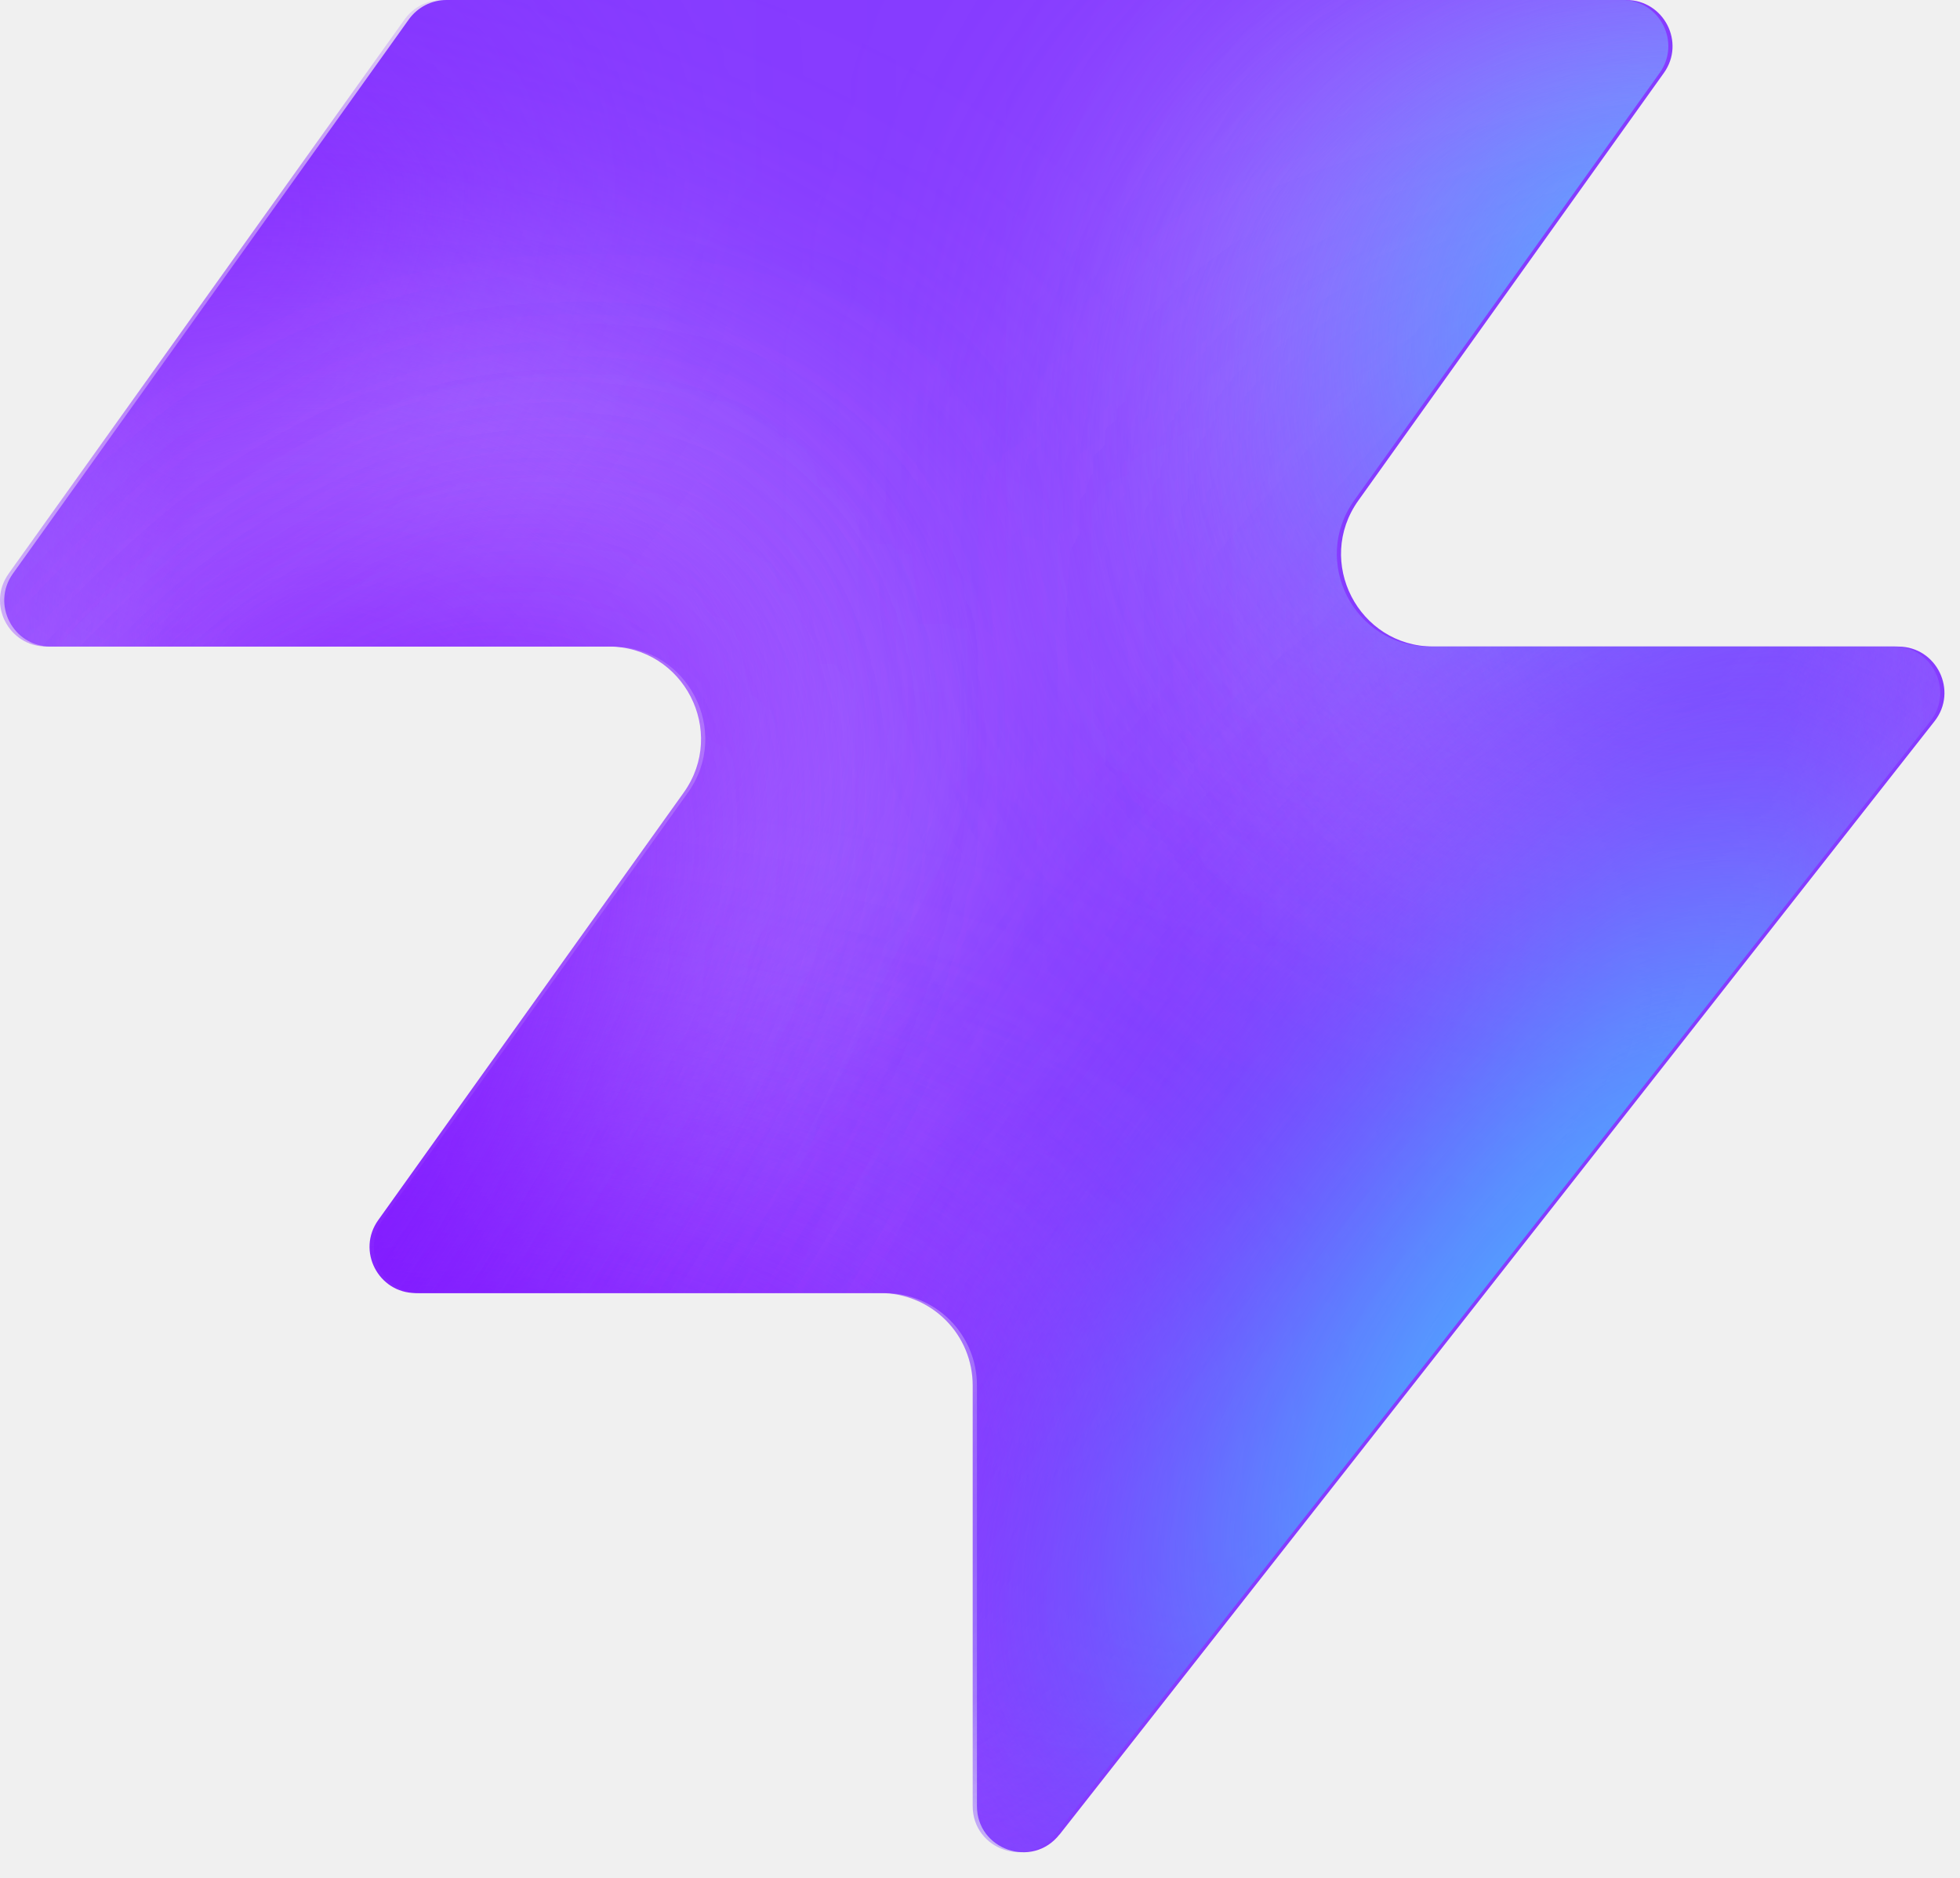
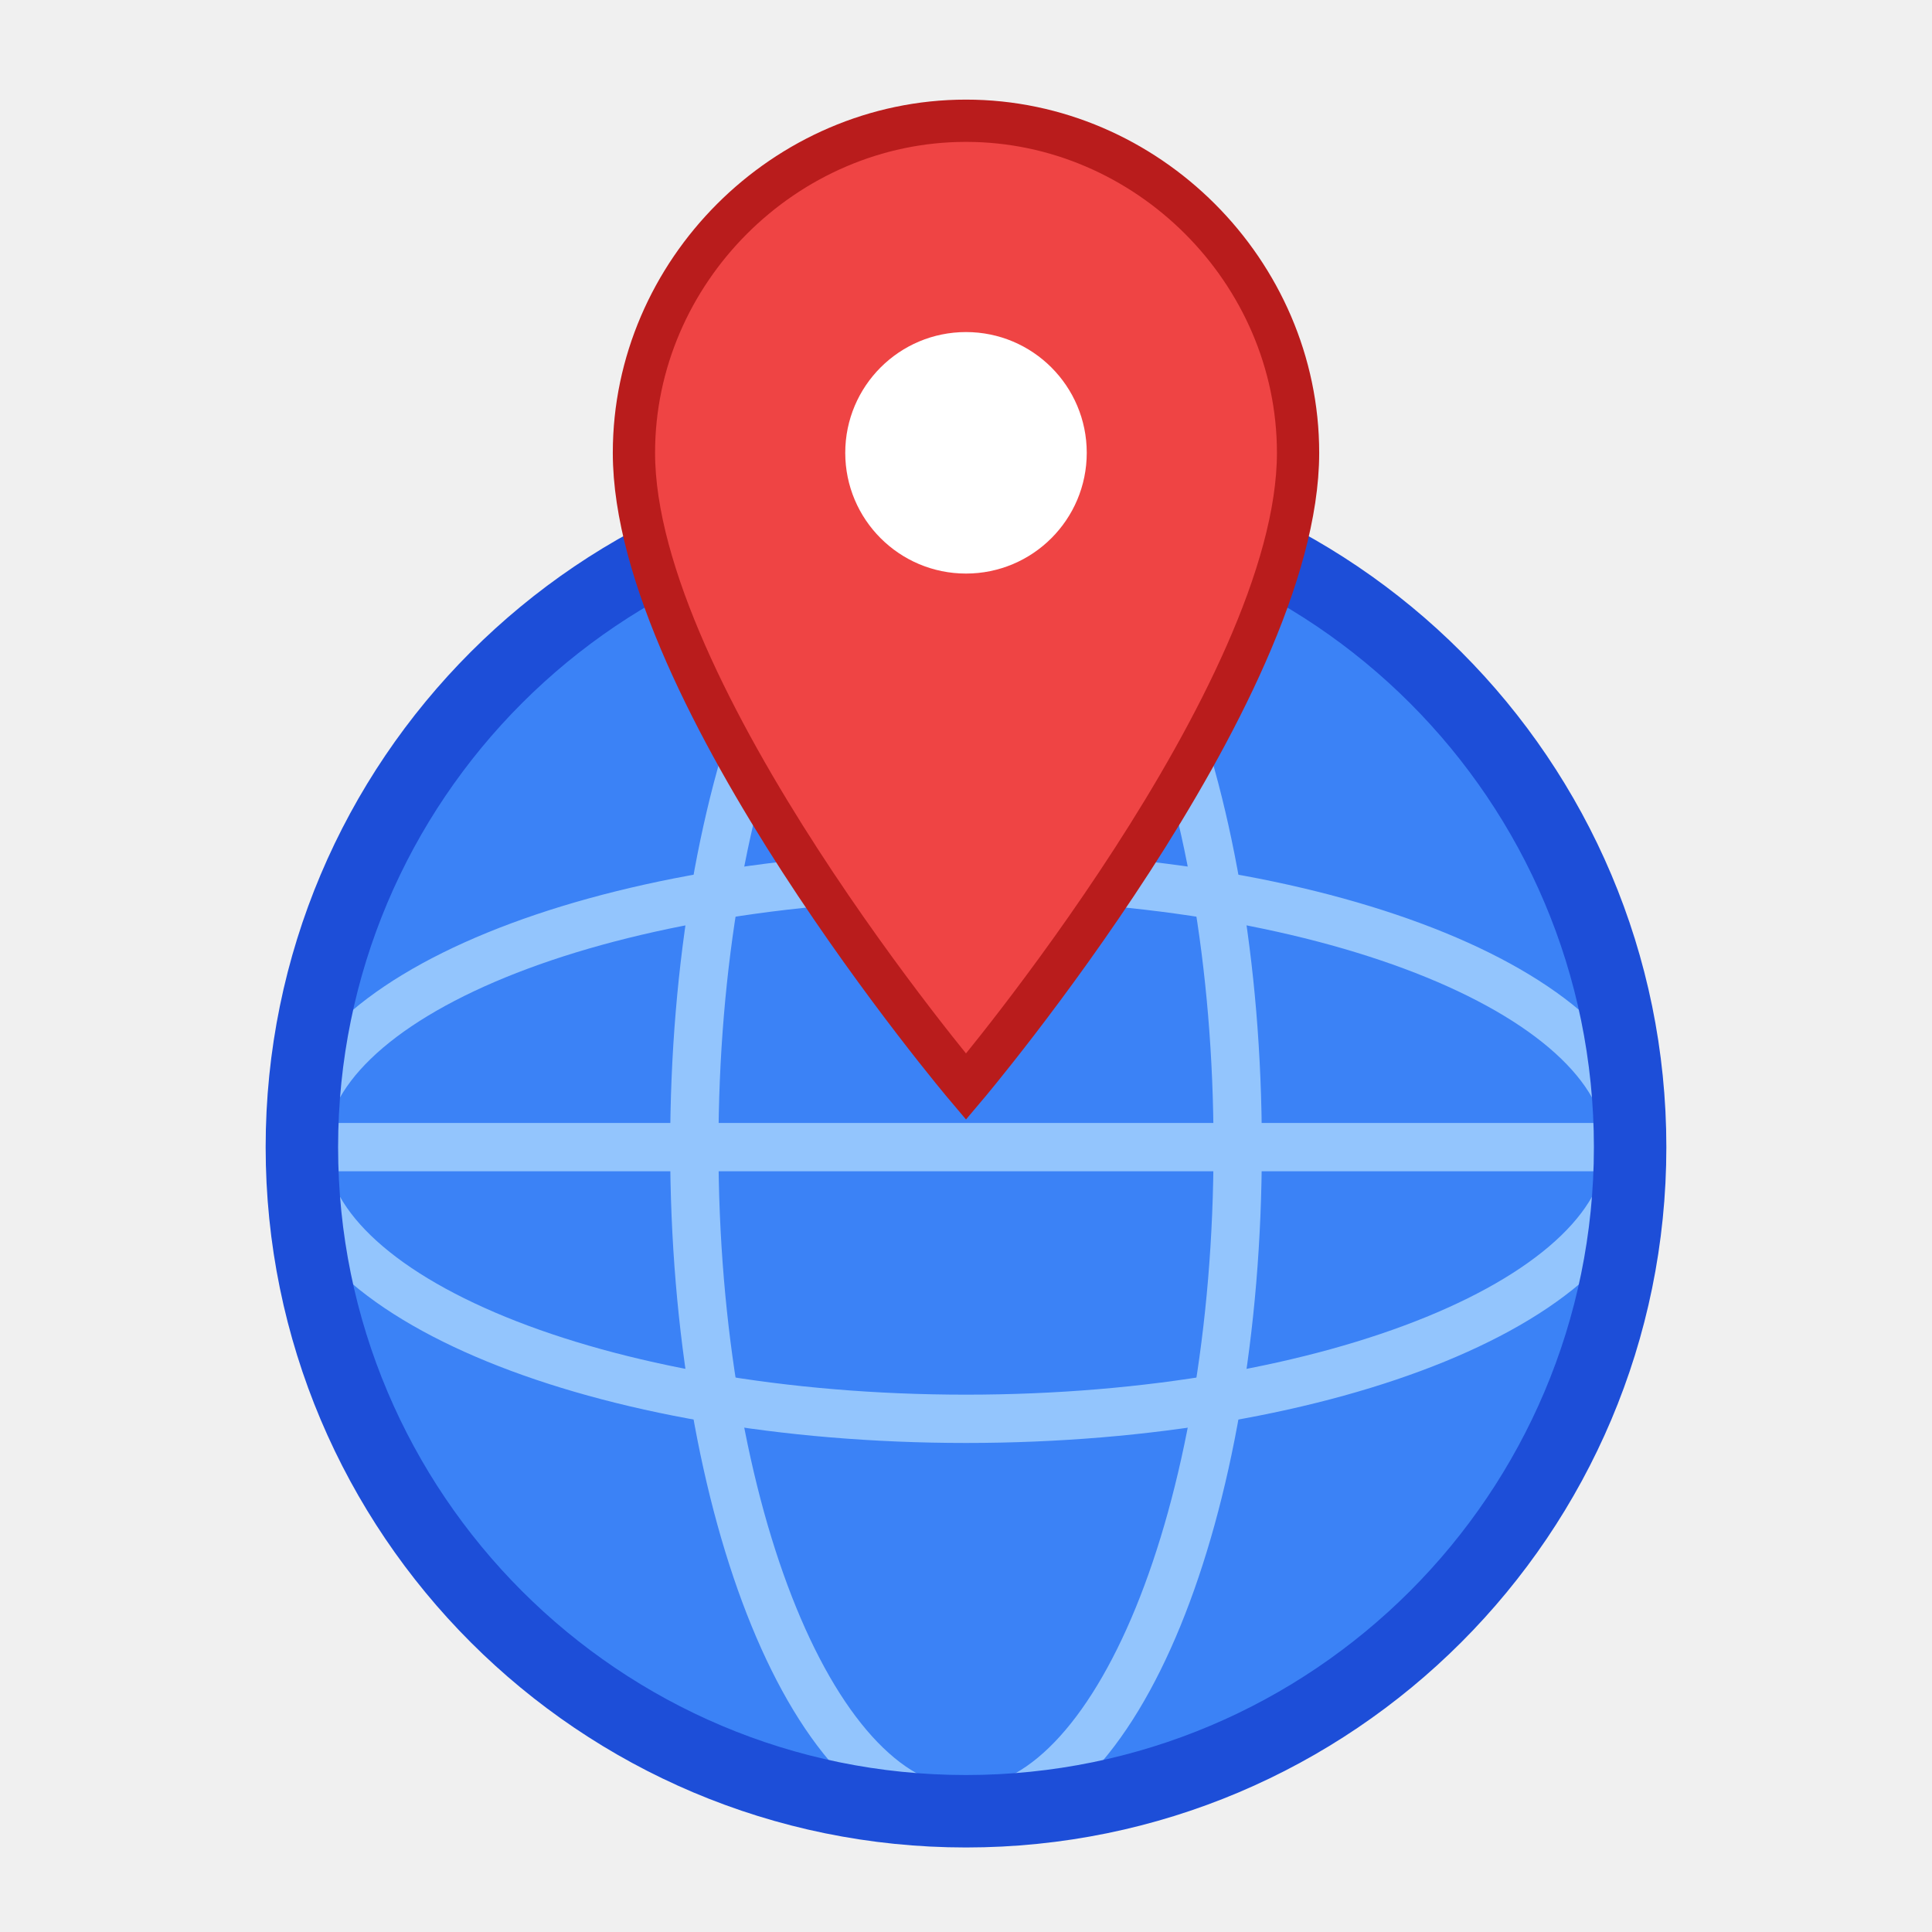
- <svg xmlns="http://www.w3.org/2000/svg" width="48" height="46" fill="none" viewBox="0 0 48 46">
-   <path fill="#863bff" d="M25.946 44.938c-.664.845-2.021.375-2.021-.698V33.937a2.26 2.26 0 0 0-2.262-2.262H10.287c-.92 0-1.456-1.04-.92-1.788l7.48-10.471c1.07-1.497 0-3.578-1.842-3.578H1.237c-.92 0-1.456-1.04-.92-1.788L10.013.474c.214-.297.556-.474.92-.474h28.894c.92 0 1.456 1.04.92 1.788l-7.48 10.471c-1.07 1.498 0 3.579 1.842 3.579h11.377c.943 0 1.473 1.088.89 1.83L25.947 44.94z" style="fill:#863bff;fill:color(display-p3 .525 .23 1);fill-opacity:1" />
-   <mask id="a" width="48" height="46" x="0" y="0" maskUnits="userSpaceOnUse" style="mask-type:alpha">
-     <path fill="#000" d="M25.842 44.938c-.664.844-2.021.375-2.021-.698V33.937a2.26 2.26 0 0 0-2.262-2.262H10.183c-.92 0-1.456-1.04-.92-1.788l7.48-10.471c1.07-1.498 0-3.579-1.842-3.579H1.133c-.92 0-1.456-1.04-.92-1.787L9.91.473c.214-.297.556-.474.92-.474h28.894c.92 0 1.456 1.04.92 1.788l-7.48 10.471c-1.07 1.498 0 3.578 1.842 3.578h11.377c.943 0 1.473 1.088.89 1.832L25.843 44.94z" style="fill:#000;fill-opacity:1" />
-   </mask>
-   <g mask="url(#a)">
-     <g filter="url(#b)">
-       <ellipse cx="5.508" cy="14.704" fill="#ede6ff" rx="5.508" ry="14.704" style="fill:#ede6ff;fill:color(display-p3 .927 .903 1);fill-opacity:1" transform="matrix(.00324 1 1 -.00324 -4.47 31.516)" />
-     </g>
-     <g filter="url(#c)">
-       <ellipse cx="10.399" cy="29.851" fill="#ede6ff" rx="10.399" ry="29.851" style="fill:#ede6ff;fill:color(display-p3 .927 .903 1);fill-opacity:1" transform="matrix(.00324 1 1 -.00324 -39.328 7.883)" />
-     </g>
-     <g filter="url(#d)">
-       <ellipse cx="5.508" cy="30.487" fill="#7e14ff" rx="5.508" ry="30.487" style="fill:#7e14ff;fill:color(display-p3 .492 .077 1);fill-opacity:1" transform="rotate(89.814 -25.913 -14.639)scale(1 -1)" />
-     </g>
-     <g filter="url(#e)">
-       <ellipse cx="5.508" cy="30.599" fill="#7e14ff" rx="5.508" ry="30.599" style="fill:#7e14ff;fill:color(display-p3 .492 .077 1);fill-opacity:1" transform="rotate(89.814 -32.644 -3.334)scale(1 -1)" />
-     </g>
-     <g filter="url(#f)">
-       <ellipse cx="5.508" cy="30.599" fill="#7e14ff" rx="5.508" ry="30.599" style="fill:#7e14ff;fill:color(display-p3 .492 .077 1);fill-opacity:1" transform="matrix(.00324 1 1 -.00324 -34.34 30.47)" />
-     </g>
-     <g filter="url(#g)">
-       <ellipse cx="14.072" cy="22.078" fill="#ede6ff" rx="14.072" ry="22.078" style="fill:#ede6ff;fill:color(display-p3 .927 .903 1);fill-opacity:1" transform="rotate(93.35 24.506 48.493)scale(-1 1)" />
-     </g>
-     <g filter="url(#h)">
-       <ellipse cx="3.47" cy="21.501" fill="#7e14ff" rx="3.47" ry="21.501" style="fill:#7e14ff;fill:color(display-p3 .492 .077 1);fill-opacity:1" transform="rotate(89.009 28.708 47.59)scale(-1 1)" />
-     </g>
-     <g filter="url(#i)">
-       <ellipse cx="3.47" cy="21.501" fill="#7e14ff" rx="3.47" ry="21.501" style="fill:#7e14ff;fill:color(display-p3 .492 .077 1);fill-opacity:1" transform="rotate(89.009 28.708 47.59)scale(-1 1)" />
-     </g>
-     <g filter="url(#j)">
-       <ellipse cx=".387" cy="8.972" fill="#7e14ff" rx="4.407" ry="29.108" style="fill:#7e14ff;fill:color(display-p3 .492 .077 1);fill-opacity:1" transform="rotate(39.51 .387 8.972)" />
-     </g>
-     <g filter="url(#k)">
-       <ellipse cx="47.523" cy="-6.092" fill="#7e14ff" rx="4.407" ry="29.108" style="fill:#7e14ff;fill:color(display-p3 .492 .077 1);fill-opacity:1" transform="rotate(37.892 47.523 -6.092)" />
-     </g>
-     <g filter="url(#l)">
-       <ellipse cx="41.412" cy="6.333" fill="#47bfff" rx="5.971" ry="9.665" style="fill:#47bfff;fill:color(display-p3 .28 .748 1);fill-opacity:1" transform="rotate(37.892 41.412 6.333)" />
-     </g>
-     <g filter="url(#m)">
-       <ellipse cx="-1.879" cy="38.332" fill="#7e14ff" rx="4.407" ry="29.108" style="fill:#7e14ff;fill:color(display-p3 .492 .077 1);fill-opacity:1" transform="rotate(37.892 -1.88 38.332)" />
-     </g>
-     <g filter="url(#n)">
-       <ellipse cx="-1.879" cy="38.332" fill="#7e14ff" rx="4.407" ry="29.108" style="fill:#7e14ff;fill:color(display-p3 .492 .077 1);fill-opacity:1" transform="rotate(37.892 -1.88 38.332)" />
-     </g>
-     <g filter="url(#o)">
-       <ellipse cx="35.651" cy="29.907" fill="#7e14ff" rx="4.407" ry="29.108" style="fill:#7e14ff;fill:color(display-p3 .492 .077 1);fill-opacity:1" transform="rotate(37.892 35.651 29.907)" />
-     </g>
-     <g filter="url(#p)">
-       <ellipse cx="38.418" cy="32.4" fill="#47bfff" rx="5.971" ry="15.297" style="fill:#47bfff;fill:color(display-p3 .28 .748 1);fill-opacity:1" transform="rotate(37.892 38.418 32.4)" />
-     </g>
-   </g>
-   <defs>
-     <filter id="b" width="60.045" height="41.654" x="-19.77" y="16.149" color-interpolation-filters="sRGB" filterUnits="userSpaceOnUse">
-       <feFlood flood-opacity="0" result="BackgroundImageFix" />
-       <feBlend in="SourceGraphic" in2="BackgroundImageFix" result="shape" />
-       <feGaussianBlur result="effect1_foregroundBlur_2002_17158" stdDeviation="7.659" />
-     </filter>
-     <filter id="c" width="90.34" height="51.437" x="-54.613" y="-7.533" color-interpolation-filters="sRGB" filterUnits="userSpaceOnUse">
-       <feFlood flood-opacity="0" result="BackgroundImageFix" />
-       <feBlend in="SourceGraphic" in2="BackgroundImageFix" result="shape" />
-       <feGaussianBlur result="effect1_foregroundBlur_2002_17158" stdDeviation="7.659" />
-     </filter>
-     <filter id="d" width="79.355" height="29.4" x="-49.64" y="2.03" color-interpolation-filters="sRGB" filterUnits="userSpaceOnUse">
-       <feFlood flood-opacity="0" result="BackgroundImageFix" />
-       <feBlend in="SourceGraphic" in2="BackgroundImageFix" result="shape" />
-       <feGaussianBlur result="effect1_foregroundBlur_2002_17158" stdDeviation="4.596" />
-     </filter>
-     <filter id="e" width="79.579" height="29.4" x="-45.045" y="20.029" color-interpolation-filters="sRGB" filterUnits="userSpaceOnUse">
-       <feFlood flood-opacity="0" result="BackgroundImageFix" />
-       <feBlend in="SourceGraphic" in2="BackgroundImageFix" result="shape" />
-       <feGaussianBlur result="effect1_foregroundBlur_2002_17158" stdDeviation="4.596" />
-     </filter>
-     <filter id="f" width="79.579" height="29.4" x="-43.513" y="21.178" color-interpolation-filters="sRGB" filterUnits="userSpaceOnUse">
-       <feFlood flood-opacity="0" result="BackgroundImageFix" />
-       <feBlend in="SourceGraphic" in2="BackgroundImageFix" result="shape" />
-       <feGaussianBlur result="effect1_foregroundBlur_2002_17158" stdDeviation="4.596" />
-     </filter>
-     <filter id="g" width="74.749" height="58.852" x="15.756" y="-17.901" color-interpolation-filters="sRGB" filterUnits="userSpaceOnUse">
-       <feFlood flood-opacity="0" result="BackgroundImageFix" />
-       <feBlend in="SourceGraphic" in2="BackgroundImageFix" result="shape" />
-       <feGaussianBlur result="effect1_foregroundBlur_2002_17158" stdDeviation="7.659" />
-     </filter>
-     <filter id="h" width="61.377" height="25.362" x="23.548" y="2.284" color-interpolation-filters="sRGB" filterUnits="userSpaceOnUse">
-       <feFlood flood-opacity="0" result="BackgroundImageFix" />
-       <feBlend in="SourceGraphic" in2="BackgroundImageFix" result="shape" />
-       <feGaussianBlur result="effect1_foregroundBlur_2002_17158" stdDeviation="4.596" />
-     </filter>
-     <filter id="i" width="61.377" height="25.362" x="23.548" y="2.284" color-interpolation-filters="sRGB" filterUnits="userSpaceOnUse">
-       <feFlood flood-opacity="0" result="BackgroundImageFix" />
-       <feBlend in="SourceGraphic" in2="BackgroundImageFix" result="shape" />
-       <feGaussianBlur result="effect1_foregroundBlur_2002_17158" stdDeviation="4.596" />
-     </filter>
-     <filter id="j" width="56.045" height="63.649" x="-27.636" y="-22.853" color-interpolation-filters="sRGB" filterUnits="userSpaceOnUse">
-       <feFlood flood-opacity="0" result="BackgroundImageFix" />
-       <feBlend in="SourceGraphic" in2="BackgroundImageFix" result="shape" />
-       <feGaussianBlur result="effect1_foregroundBlur_2002_17158" stdDeviation="4.596" />
-     </filter>
-     <filter id="k" width="54.814" height="64.646" x="20.116" y="-38.415" color-interpolation-filters="sRGB" filterUnits="userSpaceOnUse">
-       <feFlood flood-opacity="0" result="BackgroundImageFix" />
-       <feBlend in="SourceGraphic" in2="BackgroundImageFix" result="shape" />
-       <feGaussianBlur result="effect1_foregroundBlur_2002_17158" stdDeviation="4.596" />
-     </filter>
-     <filter id="l" width="33.541" height="35.313" x="24.641" y="-11.323" color-interpolation-filters="sRGB" filterUnits="userSpaceOnUse">
-       <feFlood flood-opacity="0" result="BackgroundImageFix" />
-       <feBlend in="SourceGraphic" in2="BackgroundImageFix" result="shape" />
-       <feGaussianBlur result="effect1_foregroundBlur_2002_17158" stdDeviation="4.596" />
-     </filter>
-     <filter id="m" width="54.814" height="64.646" x="-29.286" y="6.009" color-interpolation-filters="sRGB" filterUnits="userSpaceOnUse">
-       <feFlood flood-opacity="0" result="BackgroundImageFix" />
-       <feBlend in="SourceGraphic" in2="BackgroundImageFix" result="shape" />
-       <feGaussianBlur result="effect1_foregroundBlur_2002_17158" stdDeviation="4.596" />
-     </filter>
-     <filter id="n" width="54.814" height="64.646" x="-29.286" y="6.009" color-interpolation-filters="sRGB" filterUnits="userSpaceOnUse">
-       <feFlood flood-opacity="0" result="BackgroundImageFix" />
-       <feBlend in="SourceGraphic" in2="BackgroundImageFix" result="shape" />
-       <feGaussianBlur result="effect1_foregroundBlur_2002_17158" stdDeviation="4.596" />
-     </filter>
-     <filter id="o" width="54.814" height="64.646" x="8.244" y="-2.416" color-interpolation-filters="sRGB" filterUnits="userSpaceOnUse">
-       <feFlood flood-opacity="0" result="BackgroundImageFix" />
-       <feBlend in="SourceGraphic" in2="BackgroundImageFix" result="shape" />
-       <feGaussianBlur result="effect1_foregroundBlur_2002_17158" stdDeviation="4.596" />
-     </filter>
-     <filter id="p" width="39.409" height="43.623" x="18.713" y="10.588" color-interpolation-filters="sRGB" filterUnits="userSpaceOnUse">
-       <feFlood flood-opacity="0" result="BackgroundImageFix" />
-       <feBlend in="SourceGraphic" in2="BackgroundImageFix" result="shape" />
-       <feGaussianBlur result="effect1_foregroundBlur_2002_17158" stdDeviation="4.596" />
-     </filter>
-   </defs>
+ <svg xmlns="http://www.w3.org/2000/svg" viewBox="0 0 32 32" fill="none">
+   <circle cx="16" cy="19" r="11" fill="#3b82f6" />
+   <ellipse cx="16" cy="19" rx="11" ry="4.5" fill="none" stroke="#93c5fd" stroke-width="0.8" />
+   <line x1="5" y1="19" x2="27" y2="19" stroke="#93c5fd" stroke-width="0.8" />
+   <ellipse cx="16" cy="19" rx="4.5" ry="11" fill="none" stroke="#93c5fd" stroke-width="0.8" />
+   <circle cx="16" cy="19" r="11" fill="none" stroke="#1d4ed8" stroke-width="1.2" />
+   <path d="M16 2C13.0 2 10.5 4.5 10.5 7.5C10.5 11.5 16 18 16 18C16 18 21.5 11.5 21.5 7.5C21.5 4.5 19.0 2 16 2Z" fill="#ef4444" stroke="#b91c1c" stroke-width="0.7" />
+   <circle cx="16" cy="7.5" r="2" fill="white" />
</svg>
